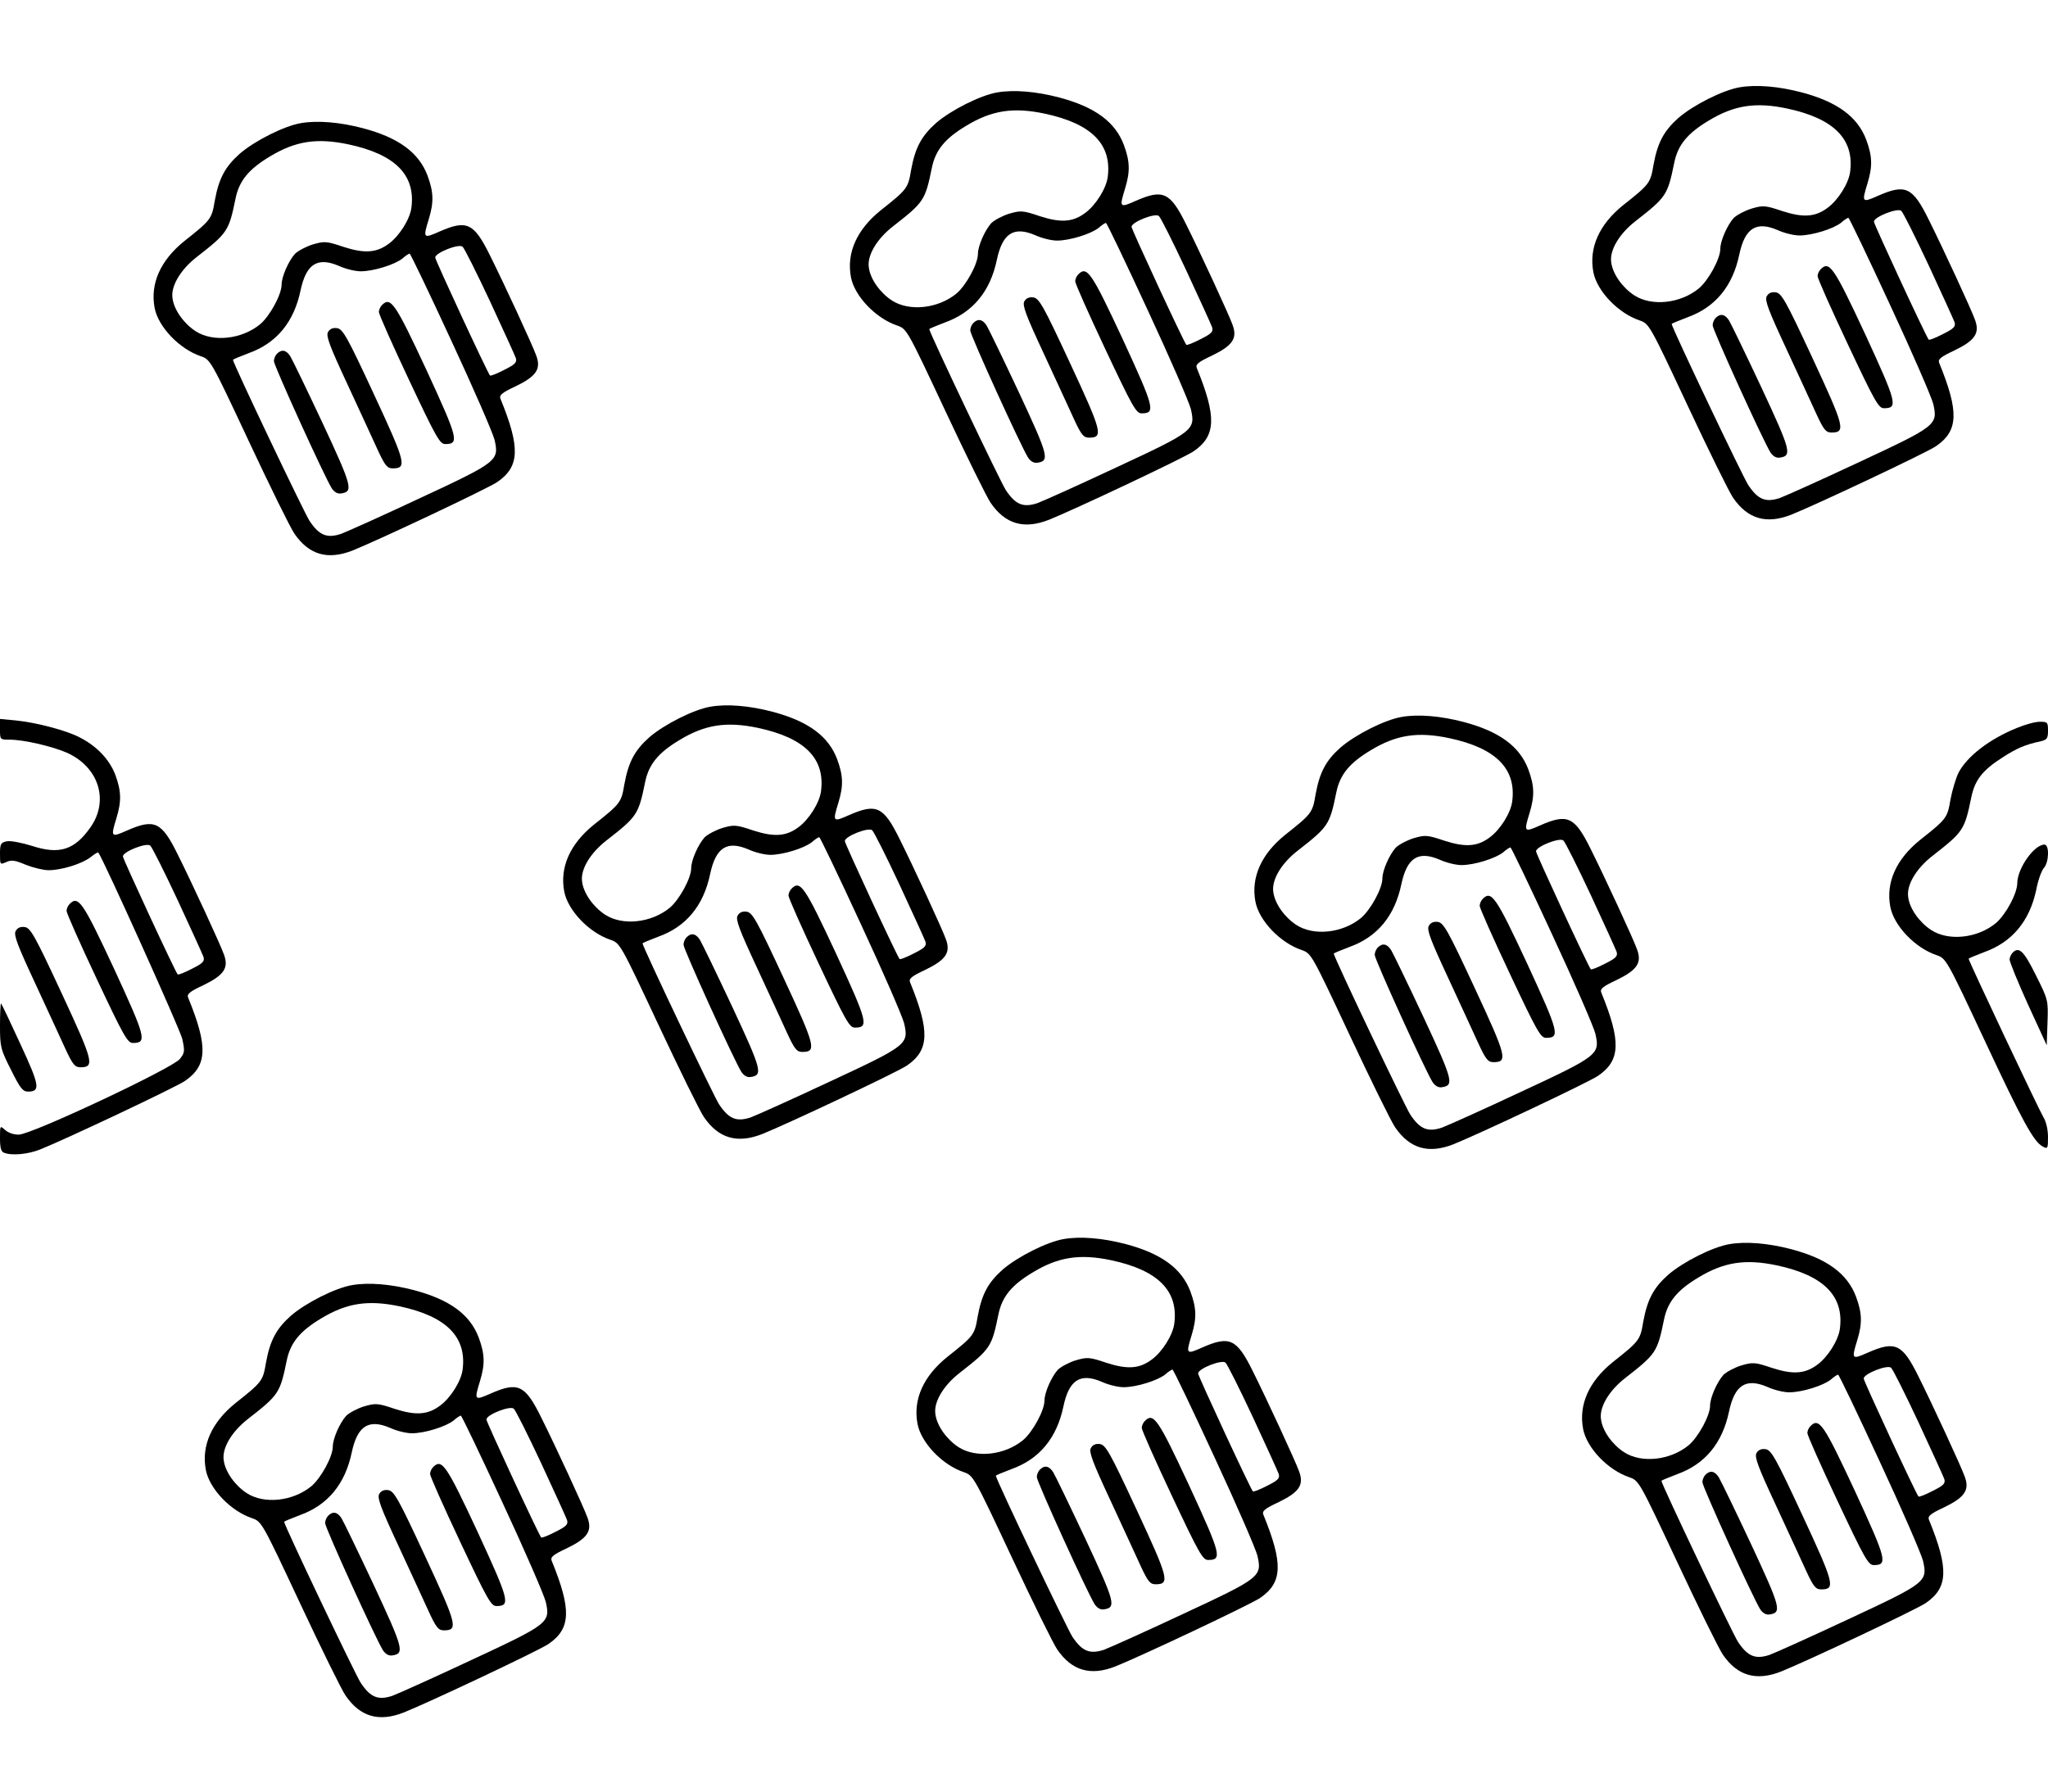
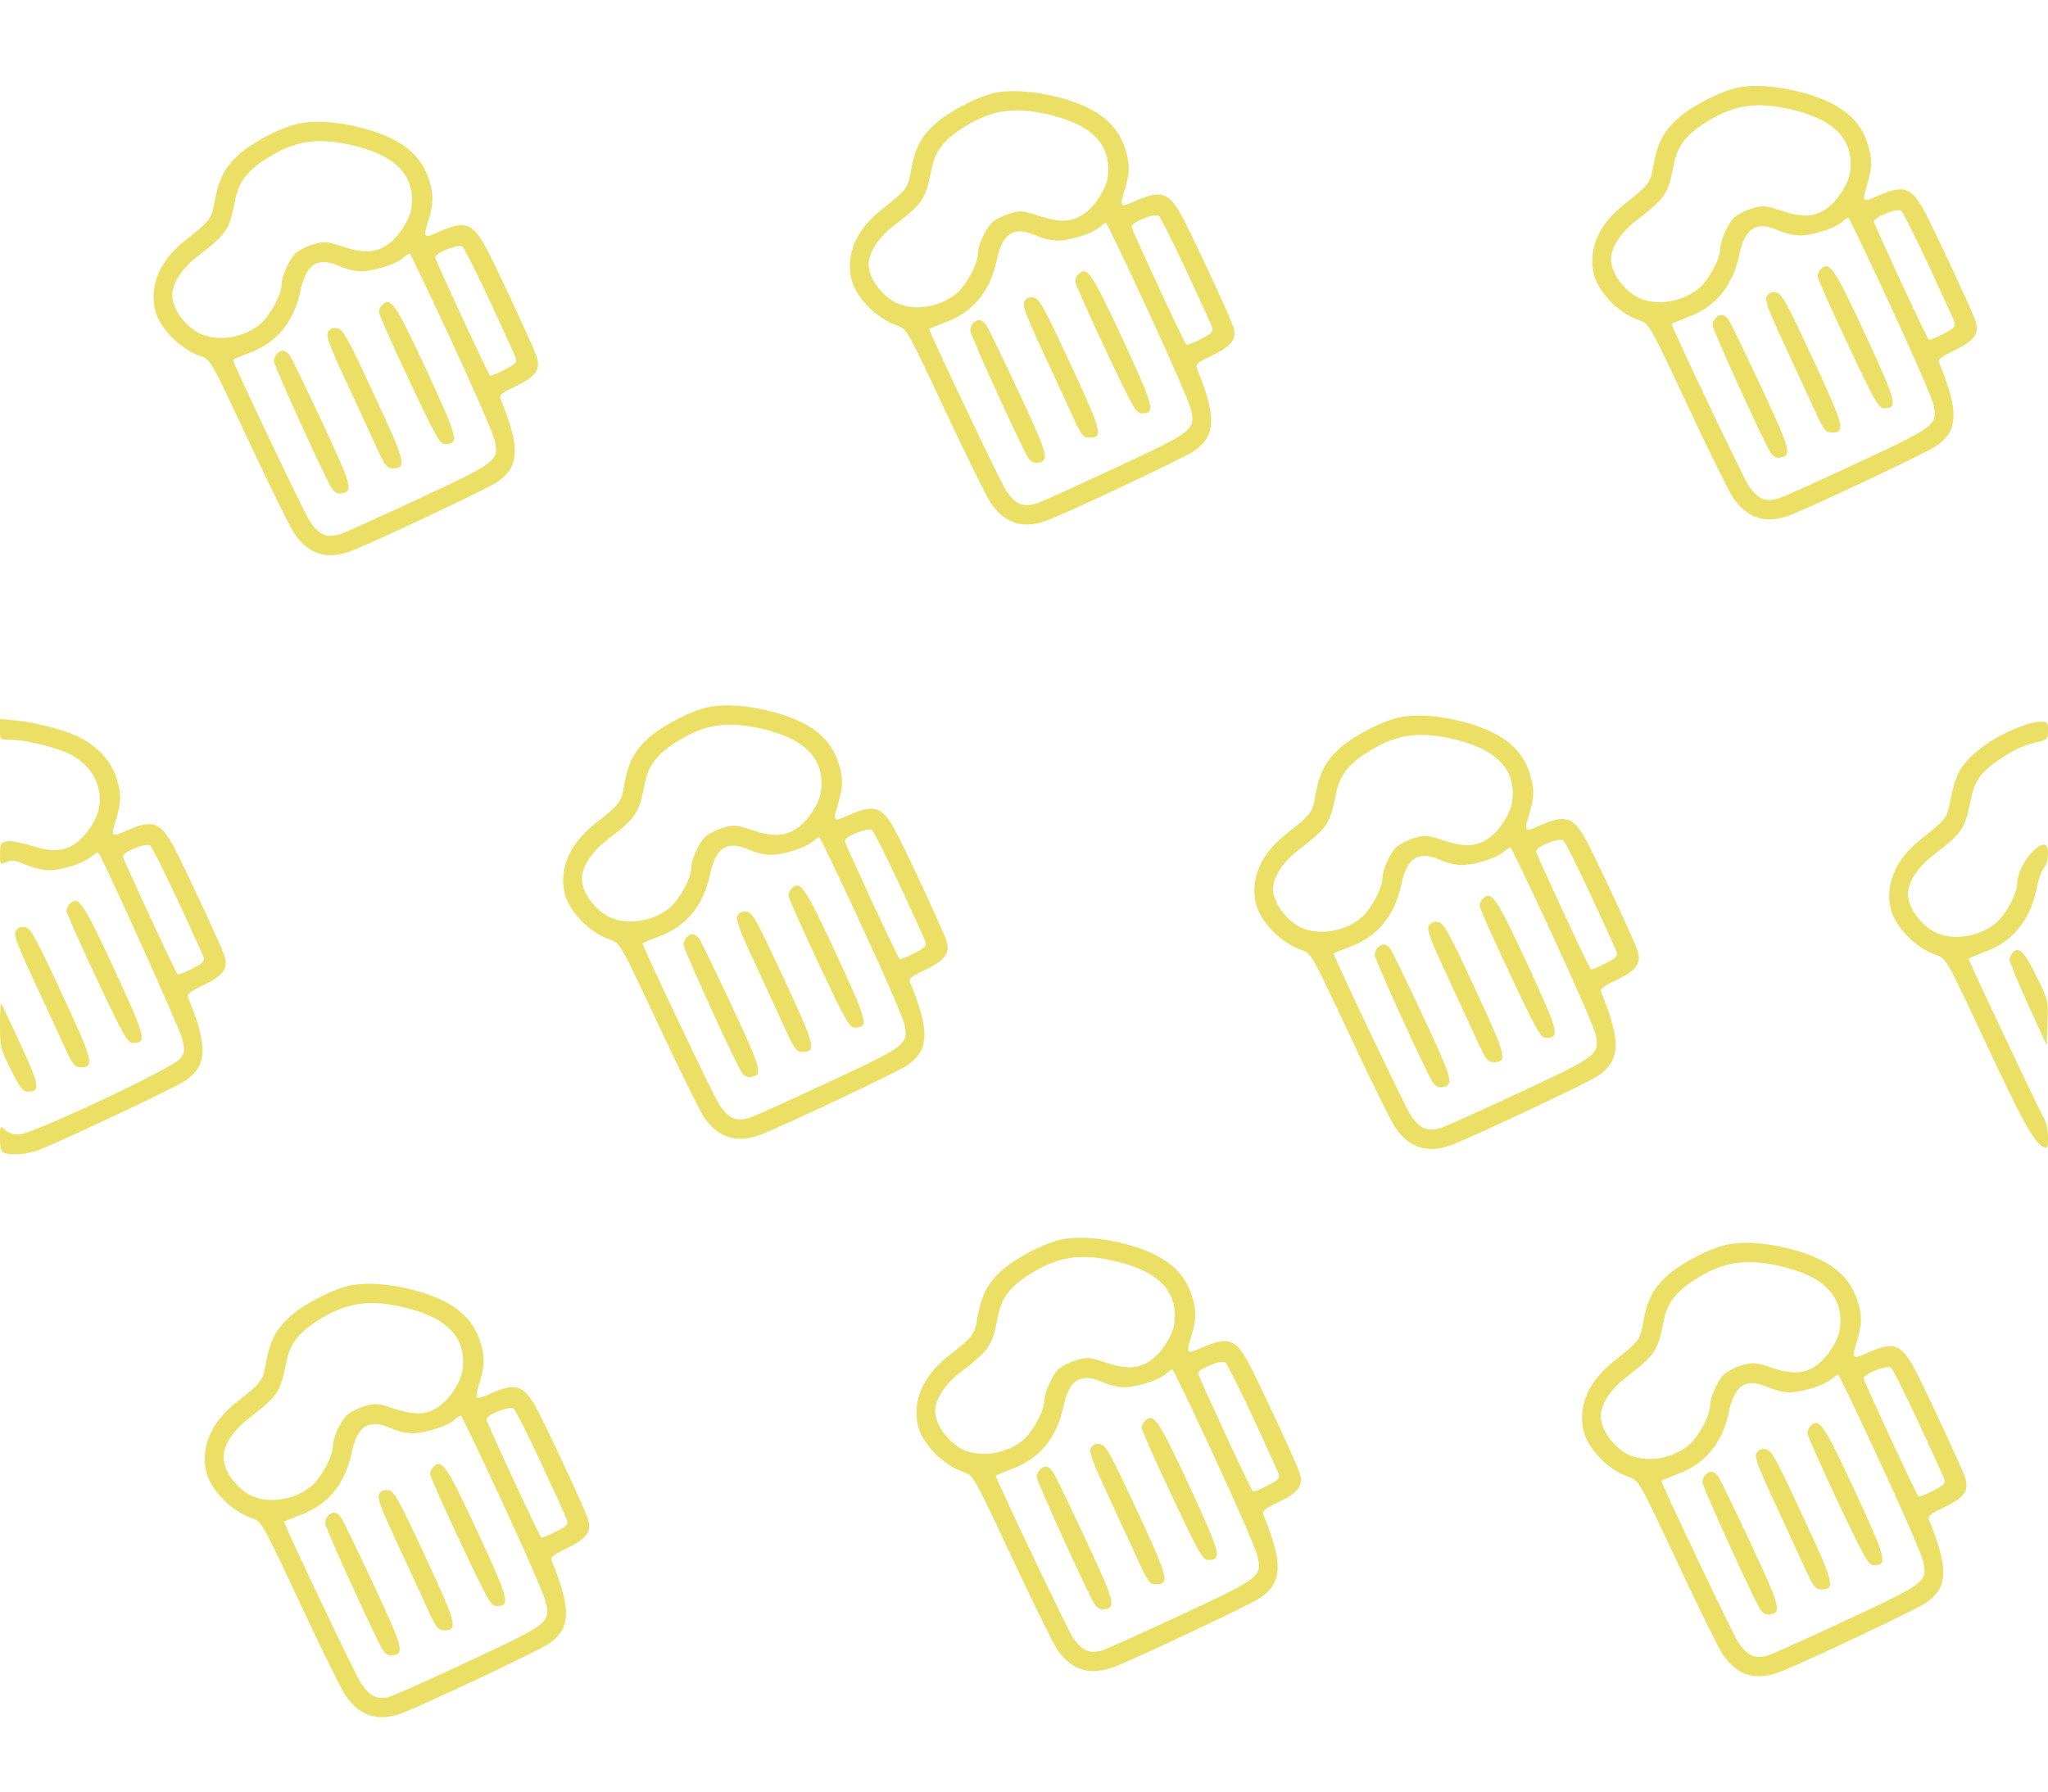
<svg xmlns="http://www.w3.org/2000/svg" version="1.0" width="800pt" height="700pt" viewBox="0 0 800 700" preserveAspectRatio="xMidYMid meet">
-   <g transform="translate(0,700) scale(0.1,-0.1)" fill="#000000" stroke="none">
+   <g transform="translate(0,700) scale(0.1,-0.1)" fill="#ebdf65" stroke="none">
    <path d="M6796 6659 c-66 -11 -181 -69 -240 -120 -57 -51 -81 -96 -97 -183 -12 -71 -14 -75 -119 -158 -93 -75 -134 -166 -116 -261 14 -74 97 -161 181 -189 37 -13 39 -16 187 -332 82 -175 162 -338 178 -361 57 -83 130 -104 227 -66 100 40 530 243 566 268 87 60 90 134 12 325 -6 14 6 24 60 49 80 39 99 67 80 119 -14 40 -127 284 -181 392 -63 128 -91 140 -198 93 -63 -28 -64 -26 -41 49 20 66 19 105 -5 170 -34 90 -113 148 -252 185 -91 24 -178 31 -242 20z m185 -83 c183 -39 263 -120 246 -248 -6 -45 -47 -110 -88 -140 -48 -36 -95 -39 -176 -13 -68 23 -76 23 -121 10 -26 -8 -58 -25 -70 -37 -25 -28 -52 -89 -52 -120 0 -39 -46 -123 -84 -155 -72 -59 -184 -71 -252 -27 -46 30 -84 83 -90 128 -8 47 31 113 96 163 119 93 124 100 150 227 14 69 51 115 135 165 99 60 183 73 306 47z m553 -613 c52 -112 97 -211 101 -222 5 -17 -3 -25 -45 -46 -29 -15 -54 -25 -56 -22 -9 9 -214 451 -214 461 1 19 93 55 107 42 7 -6 55 -102 107 -213z m-152 -152 c87 -187 163 -362 170 -390 18 -81 12 -86 -293 -228 -145 -68 -283 -130 -307 -139 -55 -18 -85 -6 -123 51 -21 32 -299 616 -299 629 0 2 27 13 61 26 109 39 177 121 203 245 22 104 66 132 150 96 26 -12 64 -21 85 -21 50 0 133 26 163 50 12 11 25 19 28 19 3 1 76 -152 162 -338z" />
    <path d="M7112 5948 c-7 -7 -12 -19 -12 -27 0 -9 53 -128 118 -266 105 -223 120 -250 141 -250 56 0 51 20 -73 289 -123 264 -140 288 -174 254z" />
    <path d="M6901 5842 c-8 -15 7 -55 76 -203 47 -101 100 -217 118 -256 29 -63 38 -73 59 -73 57 0 51 22 -74 291 -105 226 -121 254 -144 257 -16 2 -28 -3 -35 -16z" />
    <path d="M6702 5758 c-7 -7 -12 -20 -12 -29 0 -18 199 -455 226 -497 10 -15 23 -22 36 -20 49 7 44 26 -71 273 -62 132 -119 250 -127 263 -16 25 -34 28 -52 10z" />
    <path d="M3896 6639 c-66 -11 -181 -69 -240 -120 -57 -51 -81 -96 -97 -183 -12 -71 -14 -75 -119 -158 -93 -75 -134 -166 -116 -261 14 -74 97 -161 181 -189 37 -13 39 -16 187 -332 82 -175 162 -338 178 -361 57 -83 130 -104 227 -66 100 40 530 243 566 268 87 60 90 134 12 325 -6 14 6 24 60 49 80 39 99 67 80 119 -14 40 -127 284 -181 392 -63 128 -91 140 -198 93 -63 -28 -64 -26 -41 49 20 66 19 105 -5 170 -34 90 -113 148 -252 185 -91 24 -178 31 -242 20z m185 -83 c183 -39 263 -120 246 -248 -6 -45 -47 -110 -88 -140 -48 -36 -95 -39 -176 -13 -68 23 -76 23 -121 10 -26 -8 -58 -25 -70 -37 -25 -28 -52 -89 -52 -120 0 -39 -46 -123 -84 -155 -72 -59 -184 -71 -252 -27 -46 30 -84 83 -90 128 -8 47 31 113 96 163 119 93 124 100 150 227 14 69 51 115 135 165 99 60 183 73 306 47z m553 -613 c52 -112 97 -211 101 -222 5 -17 -3 -25 -45 -46 -29 -15 -54 -25 -56 -22 -9 9 -214 451 -214 461 1 19 93 55 107 42 7 -6 55 -102 107 -213z m-152 -152 c87 -187 163 -362 170 -390 18 -81 12 -86 -293 -228 -145 -68 -283 -130 -307 -139 -55 -18 -85 -6 -123 51 -21 32 -299 616 -299 629 0 2 27 13 61 26 109 39 177 121 203 245 22 104 66 132 150 96 26 -12 64 -21 85 -21 50 0 133 26 163 50 12 11 25 19 28 19 3 1 76 -152 162 -338z" />
    <path d="M4212 5928 c-7 -7 -12 -19 -12 -27 0 -9 53 -128 118 -266 105 -223 120 -250 141 -250 56 0 51 20 -73 289 -123 264 -140 288 -174 254z" />
    <path d="M4001 5822 c-8 -15 7 -55 76 -203 47 -101 100 -217 118 -256 29 -63 38 -73 59 -73 57 0 51 22 -74 291 -105 226 -121 254 -144 257 -16 2 -28 -3 -35 -16z" />
    <path d="M3802 5738 c-7 -7 -12 -20 -12 -29 0 -18 199 -455 226 -497 10 -15 23 -22 36 -20 49 7 44 26 -71 273 -62 132 -119 250 -127 263 -16 25 -34 28 -52 10z" />
    <path d="M1176 6519 c-66 -11 -181 -69 -240 -120 -57 -51 -81 -96 -97 -183 -12 -71 -14 -75 -119 -158 -93 -75 -134 -166 -116 -261 14 -74 97 -161 181 -189 37 -13 39 -16 187 -332 82 -175 162 -338 178 -361 57 -83 130 -104 227 -66 100 40 530 243 566 268 87 60 90 134 12 325 -6 14 6 24 60 49 80 39 99 67 80 119 -14 40 -127 284 -181 392 -63 128 -91 140 -198 93 -63 -28 -64 -26 -41 49 20 66 19 105 -5 170 -34 90 -113 148 -252 185 -91 24 -178 31 -242 20z m185 -83 c183 -39 263 -120 246 -248 -6 -45 -47 -110 -88 -140 -48 -36 -95 -39 -176 -13 -68 23 -76 23 -121 10 -26 -8 -58 -25 -70 -37 -25 -28 -52 -89 -52 -120 0 -39 -46 -123 -84 -155 -72 -59 -184 -71 -252 -27 -46 30 -84 83 -90 128 -8 47 31 113 96 163 119 93 124 100 150 227 14 69 51 115 135 165 99 60 183 73 306 47z m553 -613 c52 -112 97 -211 101 -222 5 -17 -3 -25 -45 -46 -29 -15 -54 -25 -56 -22 -9 9 -214 451 -214 461 1 19 93 55 107 42 7 -6 55 -102 107 -213z m-152 -152 c87 -187 163 -362 170 -390 18 -81 12 -86 -293 -228 -145 -68 -283 -130 -307 -139 -55 -18 -85 -6 -123 51 -21 32 -299 616 -299 629 0 2 27 13 61 26 109 39 177 121 203 245 22 104 66 132 150 96 26 -12 64 -21 85 -21 50 0 133 26 163 50 12 11 25 19 28 19 3 1 76 -152 162 -338z" />
    <path d="M1492 5808 c-7 -7 -12 -19 -12 -27 0 -9 53 -128 118 -266 105 -223 120 -250 141 -250 56 0 51 20 -73 289 -123 264 -140 288 -174 254z" />
    <path d="M1281 5702 c-8 -15 7 -55 76 -203 47 -101 100 -217 118 -256 29 -63 38 -73 59 -73 57 0 51 22 -74 291 -105 226 -121 254 -144 257 -16 2 -28 -3 -35 -16z" />
    <path d="M1082 5618 c-7 -7 -12 -20 -12 -29 0 -18 199 -455 226 -497 10 -15 23 -22 36 -20 49 7 44 26 -71 273 -62 132 -119 250 -127 263 -16 25 -34 28 -52 10z" />
    <path d="M2776 4239 c-66 -11 -181 -69 -240 -120 -57 -51 -81 -96 -97 -183 -12 -71 -14 -75 -119 -158 -93 -75 -134 -166 -116 -261 14 -74 97 -161 181 -189 37 -13 39 -16 187 -332 82 -175 162 -338 178 -361 57 -83 130 -104 227 -66 100 40 530 243 566 268 87 60 90 134 12 325 -6 14 6 24 60 49 80 39 99 67 80 119 -14 40 -127 284 -181 392 -63 128 -91 140 -198 93 -63 -28 -64 -26 -41 49 20 66 19 105 -5 170 -34 90 -113 148 -252 185 -91 24 -178 31 -242 20z m185 -83 c183 -39 263 -120 246 -248 -6 -45 -47 -110 -88 -140 -48 -36 -95 -39 -176 -13 -68 23 -76 23 -121 10 -26 -8 -58 -25 -70 -37 -25 -28 -52 -89 -52 -120 0 -39 -46 -123 -84 -155 -72 -59 -184 -71 -252 -27 -46 30 -84 83 -90 128 -8 47 31 113 96 163 119 93 124 100 150 227 14 69 51 115 135 165 99 60 183 73 306 47z m553 -613 c52 -112 97 -211 101 -222 5 -17 -3 -25 -45 -46 -29 -15 -54 -25 -56 -22 -9 9 -214 451 -214 461 1 19 93 55 107 42 7 -6 55 -102 107 -213z m-152 -152 c87 -187 163 -362 170 -390 18 -81 12 -86 -293 -228 -145 -68 -283 -130 -307 -139 -55 -18 -85 -6 -123 51 -21 32 -299 616 -299 629 0 2 27 13 61 26 109 39 177 121 203 245 22 104 66 132 150 96 26 -12 64 -21 85 -21 50 0 133 26 163 50 12 11 25 19 28 19 3 1 76 -152 162 -338z" />
    <path d="M3092 3528 c-7 -7 -12 -19 -12 -27 0 -9 53 -128 118 -266 105 -223 120 -250 141 -250 56 0 51 20 -73 289 -123 264 -140 288 -174 254z" />
    <path d="M2881 3422 c-8 -15 7 -55 76 -203 47 -101 100 -217 118 -256 29 -63 38 -73 59 -73 57 0 51 22 -74 291 -105 226 -121 254 -144 257 -16 2 -28 -3 -35 -16z" />
    <path d="M2682 3338 c-7 -7 -12 -20 -12 -29 0 -18 199 -455 226 -497 10 -15 23 -22 36 -20 49 7 44 26 -71 273 -62 132 -119 250 -127 263 -16 25 -34 28 -52 10z" />
    <path d="M5476 4199 c-66 -11 -181 -69 -240 -120 -57 -51 -81 -96 -97 -183 -12 -71 -14 -75 -119 -158 -93 -75 -134 -166 -116 -261 14 -74 97 -161 181 -189 37 -13 39 -16 187 -332 82 -175 162 -338 178 -361 57 -83 130 -104 227 -66 100 40 530 243 566 268 87 60 90 134 12 325 -6 14 6 24 60 49 80 39 99 67 80 119 -14 40 -127 284 -181 392 -63 128 -91 140 -198 93 -63 -28 -64 -26 -41 49 20 66 19 105 -5 170 -34 90 -113 148 -252 185 -91 24 -178 31 -242 20z m185 -83 c183 -39 263 -120 246 -248 -6 -45 -47 -110 -88 -140 -48 -36 -95 -39 -176 -13 -68 23 -76 23 -121 10 -26 -8 -58 -25 -70 -37 -25 -28 -52 -89 -52 -120 0 -39 -46 -123 -84 -155 -72 -59 -184 -71 -252 -27 -46 30 -84 83 -90 128 -8 47 31 113 96 163 119 93 124 100 150 227 14 69 51 115 135 165 99 60 183 73 306 47z m553 -613 c52 -112 97 -211 101 -222 5 -17 -3 -25 -45 -46 -29 -15 -54 -25 -56 -22 -9 9 -214 451 -214 461 1 19 93 55 107 42 7 -6 55 -102 107 -213z m-152 -152 c87 -187 163 -362 170 -390 18 -81 12 -86 -293 -228 -145 -68 -283 -130 -307 -139 -55 -18 -85 -6 -123 51 -21 32 -299 616 -299 629 0 2 27 13 61 26 109 39 177 121 203 245 22 104 66 132 150 96 26 -12 64 -21 85 -21 50 0 133 26 163 50 12 11 25 19 28 19 3 1 76 -152 162 -338z" />
    <path d="M5792 3488 c-7 -7 -12 -19 -12 -27 0 -9 53 -128 118 -266 105 -223 120 -250 141 -250 56 0 51 20 -73 289 -123 264 -140 288 -174 254z" />
    <path d="M5581 3382 c-8 -15 7 -55 76 -203 47 -101 100 -217 118 -256 29 -63 38 -73 59 -73 57 0 51 22 -74 291 -105 226 -121 254 -144 257 -16 2 -28 -3 -35 -16z" />
    <path d="M5382 3298 c-7 -7 -12 -20 -12 -29 0 -18 199 -455 226 -497 10 -15 23 -22 36 -20 49 7 44 26 -71 273 -62 132 -119 250 -127 263 -16 25 -34 28 -52 10z" />
    <path d="M0 4150 c0 -40 0 -40 38 -40 54 0 162 -25 221 -50 126 -55 169 -187 94 -293 -62 -88 -121 -107 -228 -72 -39 12 -83 21 -98 18 -24 -5 -27 -10 -27 -49 0 -43 0 -43 25 -32 20 9 34 7 76 -11 28 -11 68 -21 89 -21 50 0 131 25 164 51 15 12 28 20 30 18 19 -24 319 -690 328 -728 10 -47 10 -54 -9 -78 -25 -35 -578 -295 -629 -296 -19 -1 -42 7 -54 18 -20 18 -20 18 -20 -32 0 -37 4 -53 16 -57 30 -12 94 -6 141 13 100 40 530 243 566 268 87 60 90 134 12 325 -6 14 6 24 60 49 80 39 99 67 80 119 -14 40 -127 284 -181 392 -63 128 -91 140 -198 93 -63 -28 -64 -26 -41 49 20 66 19 105 -5 170 -23 59 -72 111 -139 145 -51 27 -169 58 -248 66 l-63 6 0 -41z m694 -667 c52 -112 97 -211 101 -222 5 -17 -3 -25 -45 -46 -29 -15 -54 -25 -56 -22 -9 9 -214 451 -214 461 1 19 93 55 107 42 7 -6 55 -102 107 -213z" />
    <path d="M7879 4156 c-109 -44 -196 -112 -229 -176 -10 -21 -24 -67 -31 -104 -12 -71 -14 -75 -119 -158 -93 -75 -134 -166 -116 -261 14 -74 97 -161 181 -189 37 -13 39 -16 187 -332 149 -319 192 -397 228 -416 19 -10 20 -7 20 37 0 29 -7 60 -18 78 -17 28 -292 610 -292 619 0 2 27 13 61 26 109 39 177 121 203 243 7 38 21 76 30 86 20 22 22 91 2 91 -40 0 -105 -92 -106 -150 0 -41 -45 -124 -84 -157 -72 -59 -184 -71 -252 -27 -46 30 -84 83 -90 128 -8 47 31 113 96 163 119 93 124 100 150 226 14 69 43 107 123 158 56 36 88 50 150 63 23 6 27 11 27 41 0 33 -2 35 -32 35 -18 0 -58 -11 -89 -24z" />
    <path d="M272 3468 c-7 -7 -12 -19 -12 -27 0 -9 53 -128 118 -266 105 -223 120 -250 141 -250 56 0 51 20 -73 289 -123 264 -140 288 -174 254z" />
    <path d="M61 3362 c-8 -15 7 -55 76 -203 47 -101 100 -217 118 -256 29 -63 38 -73 59 -73 57 0 51 22 -74 291 -105 226 -121 254 -144 257 -16 2 -28 -3 -35 -16z" />
    <path d="M7862 3278 c-6 -6 -12 -19 -12 -27 0 -9 32 -88 72 -176 l73 -159 3 88 c3 88 3 89 -45 185 -47 95 -66 114 -91 89z" />
    <path d="M0 2994 c0 -85 2 -93 43 -174 35 -71 46 -85 66 -85 50 0 46 23 -29 185 -39 85 -73 157 -76 159 -2 2 -4 -36 -4 -85z" />
    <path d="M4156 2159 c-66 -11 -181 -69 -240 -120 -57 -51 -81 -96 -97 -183 -12 -71 -14 -75 -119 -158 -93 -75 -134 -166 -116 -261 14 -74 97 -161 181 -189 37 -13 39 -16 187 -332 82 -175 162 -338 178 -361 57 -83 130 -104 227 -66 100 40 530 243 566 268 87 60 90 134 12 325 -6 14 6 24 60 49 80 39 99 67 80 119 -14 40 -127 284 -181 392 -63 128 -91 140 -198 93 -63 -28 -64 -26 -41 49 20 66 19 105 -5 170 -34 90 -113 148 -252 185 -91 24 -178 31 -242 20z m185 -83 c183 -39 263 -120 246 -248 -6 -45 -47 -110 -88 -140 -48 -36 -95 -39 -176 -13 -68 23 -76 23 -121 10 -26 -8 -58 -25 -70 -37 -25 -28 -52 -89 -52 -120 0 -39 -46 -123 -84 -155 -72 -59 -184 -71 -252 -27 -46 30 -84 83 -90 128 -8 47 31 113 96 163 119 93 124 100 150 227 14 69 51 115 135 165 99 60 183 73 306 47z m553 -613 c52 -112 97 -211 101 -222 5 -17 -3 -25 -45 -46 -29 -15 -54 -25 -56 -22 -9 9 -214 451 -214 461 1 19 93 55 107 42 7 -6 55 -102 107 -213z m-152 -152 c87 -187 163 -362 170 -390 18 -81 12 -86 -293 -228 -145 -68 -283 -130 -307 -139 -55 -18 -85 -6 -123 51 -21 32 -299 616 -299 629 0 2 27 13 61 26 109 39 177 121 203 245 22 104 66 132 150 96 26 -12 64 -21 85 -21 50 0 133 26 163 50 12 11 25 19 28 19 3 1 76 -152 162 -338z" />
    <path d="M4472 1448 c-7 -7 -12 -19 -12 -27 0 -9 53 -128 118 -266 105 -223 120 -250 141 -250 56 0 51 20 -73 289 -123 264 -140 288 -174 254z" />
    <path d="M4261 1342 c-8 -15 7 -55 76 -203 47 -101 100 -217 118 -256 29 -63 38 -73 59 -73 57 0 51 22 -74 291 -105 226 -121 254 -144 257 -16 2 -28 -3 -35 -16z" />
    <path d="M4062 1258 c-7 -7 -12 -20 -12 -29 0 -18 199 -455 226 -497 10 -15 23 -22 36 -20 49 7 44 26 -71 273 -62 132 -119 250 -127 263 -16 25 -34 28 -52 10z" />
    <path d="M6756 2139 c-66 -11 -181 -69 -240 -120 -57 -51 -81 -96 -97 -183 -12 -71 -14 -75 -119 -158 -93 -75 -134 -166 -116 -261 14 -74 97 -161 181 -189 37 -13 39 -16 187 -332 82 -175 162 -338 178 -361 57 -83 130 -104 227 -66 100 40 530 243 566 268 87 60 90 134 12 325 -6 14 6 24 60 49 80 39 99 67 80 119 -14 40 -127 284 -181 392 -63 128 -91 140 -198 93 -63 -28 -64 -26 -41 49 20 66 19 105 -5 170 -34 90 -113 148 -252 185 -91 24 -178 31 -242 20z m185 -83 c183 -39 263 -120 246 -248 -6 -45 -47 -110 -88 -140 -48 -36 -95 -39 -176 -13 -68 23 -76 23 -121 10 -26 -8 -58 -25 -70 -37 -25 -28 -52 -89 -52 -120 0 -39 -46 -123 -84 -155 -72 -59 -184 -71 -252 -27 -46 30 -84 83 -90 128 -8 47 31 113 96 163 119 93 124 100 150 227 14 69 51 115 135 165 99 60 183 73 306 47z m553 -613 c52 -112 97 -211 101 -222 5 -17 -3 -25 -45 -46 -29 -15 -54 -25 -56 -22 -9 9 -214 451 -214 461 1 19 93 55 107 42 7 -6 55 -102 107 -213z m-152 -152 c87 -187 163 -362 170 -390 18 -81 12 -86 -293 -228 -145 -68 -283 -130 -307 -139 -55 -18 -85 -6 -123 51 -21 32 -299 616 -299 629 0 2 27 13 61 26 109 39 177 121 203 245 22 104 66 132 150 96 26 -12 64 -21 85 -21 50 0 133 26 163 50 12 11 25 19 28 19 3 1 76 -152 162 -338z" />
    <path d="M7072 1428 c-7 -7 -12 -19 -12 -27 0 -9 53 -128 118 -266 105 -223 120 -250 141 -250 56 0 51 20 -73 289 -123 264 -140 288 -174 254z" />
    <path d="M6861 1322 c-8 -15 7 -55 76 -203 47 -101 100 -217 118 -256 29 -63 38 -73 59 -73 57 0 51 22 -74 291 -105 226 -121 254 -144 257 -16 2 -28 -3 -35 -16z" />
    <path d="M6662 1238 c-7 -7 -12 -20 -12 -29 0 -18 199 -455 226 -497 10 -15 23 -22 36 -20 49 7 44 26 -71 273 -62 132 -119 250 -127 263 -16 25 -34 28 -52 10z" />
    <path d="M1376 1979 c-66 -11 -181 -69 -240 -120 -57 -51 -81 -96 -97 -183 -12 -71 -14 -75 -119 -158 -93 -75 -134 -166 -116 -261 14 -74 97 -161 181 -189 37 -13 39 -16 187 -332 82 -175 162 -338 178 -361 57 -83 130 -104 227 -66 100 40 530 243 566 268 87 60 90 134 12 325 -6 14 6 24 60 49 80 39 99 67 80 119 -14 40 -127 284 -181 392 -63 128 -91 140 -198 93 -63 -28 -64 -26 -41 49 20 66 19 105 -5 170 -34 90 -113 148 -252 185 -91 24 -178 31 -242 20z m185 -83 c183 -39 263 -120 246 -248 -6 -45 -47 -110 -88 -140 -48 -36 -95 -39 -176 -13 -68 23 -76 23 -121 10 -26 -8 -58 -25 -70 -37 -25 -28 -52 -89 -52 -120 0 -39 -46 -123 -84 -155 -72 -59 -184 -71 -252 -27 -46 30 -84 83 -90 128 -8 47 31 113 96 163 119 93 124 100 150 227 14 69 51 115 135 165 99 60 183 73 306 47z m553 -613 c52 -112 97 -211 101 -222 5 -17 -3 -25 -45 -46 -29 -15 -54 -25 -56 -22 -9 9 -214 451 -214 461 1 19 93 55 107 42 7 -6 55 -102 107 -213z m-152 -152 c87 -187 163 -362 170 -390 18 -81 12 -86 -293 -228 -145 -68 -283 -130 -307 -139 -55 -18 -85 -6 -123 51 -21 32 -299 616 -299 629 0 2 27 13 61 26 109 39 177 121 203 245 22 104 66 132 150 96 26 -12 64 -21 85 -21 50 0 133 26 163 50 12 11 25 19 28 19 3 1 76 -152 162 -338z" />
    <path d="M1692 1268 c-7 -7 -12 -19 -12 -27 0 -9 53 -128 118 -266 105 -223 120 -250 141 -250 56 0 51 20 -73 289 -123 264 -140 288 -174 254z" />
    <path d="M1481 1162 c-8 -15 7 -55 76 -203 47 -101 100 -217 118 -256 29 -63 38 -73 59 -73 57 0 51 22 -74 291 -105 226 -121 254 -144 257 -16 2 -28 -3 -35 -16z" />
    <path d="M1282 1078 c-7 -7 -12 -20 -12 -29 0 -18 199 -455 226 -497 10 -15 23 -22 36 -20 49 7 44 26 -71 273 -62 132 -119 250 -127 263 -16 25 -34 28 -52 10z" />
  </g>
</svg>
